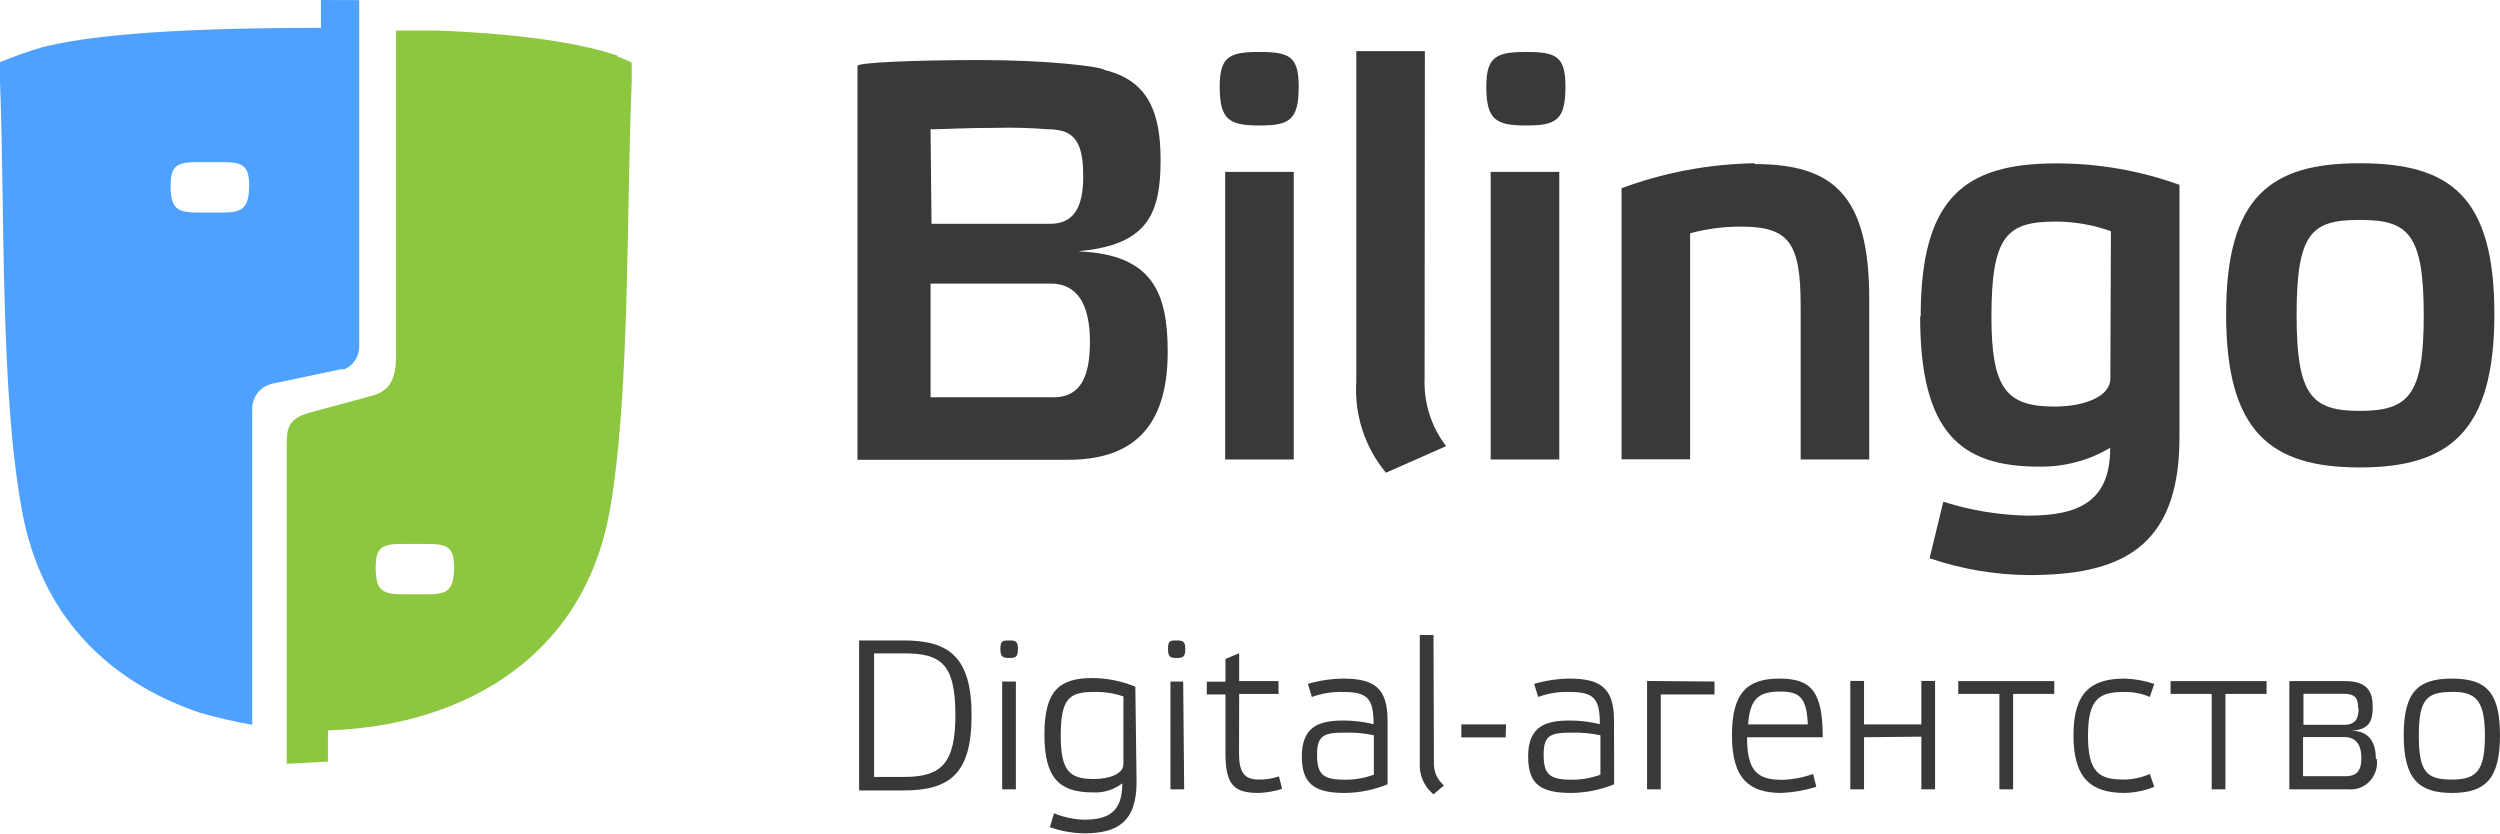
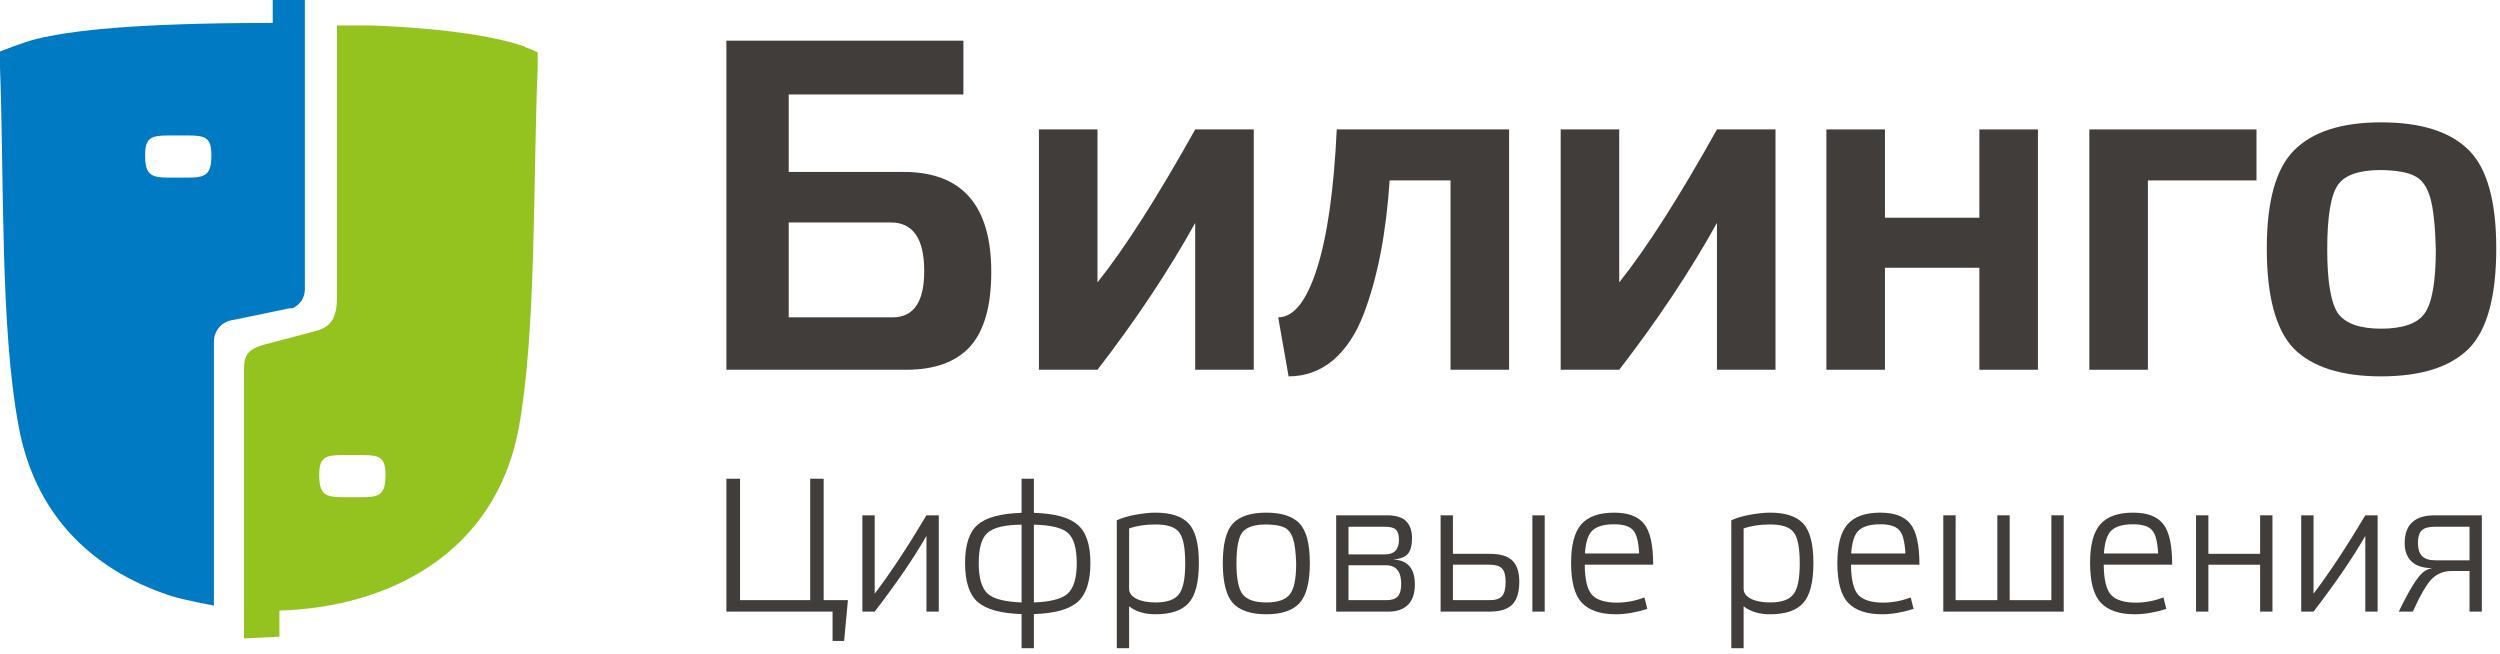
- <svg xmlns="http://www.w3.org/2000/svg" width="132" height="44" viewBox="0 0 132 44" fill="none">
-   <path d="M32.631 2.949C31.067 2.405 28.141 1.809 23.086 1.611H20.914V18.775C20.914 20.018 20.581 20.621 19.683 20.886L16.388 21.776C15.099 22.129 15.142 22.695 15.142 23.688V40.33L17.315 40.213V38.565C24.049 38.359 30.733 35.006 32.182 27.027C33.275 21.003 33.065 11.245 33.355 4.302V3.309C33.103 3.178 32.842 3.067 32.573 2.978M22.529 31.38H21.283C20.182 31.38 19.835 31.174 19.835 29.968C19.835 28.88 20.182 28.718 21.283 28.718H22.529C23.615 28.718 23.977 28.88 23.977 29.968C23.955 31.204 23.615 31.38 22.529 31.38Z" fill="#8DC63F" />
-   <path d="M16.945 0V1.471H16.858C8.169 1.471 4.338 1.971 2.259 2.486C1.493 2.711 0.739 2.977 0 3.28V4.295C0.268 11.325 -1.7697e-05 20.68 1.159 26.946C2.122 32.307 5.504 35.925 10.573 37.639C11.477 37.896 12.393 38.107 13.317 38.271V21.607C13.311 21.269 13.43 20.941 13.65 20.687C13.877 20.439 14.182 20.278 14.512 20.231L18.003 19.496H18.184C18.418 19.399 18.617 19.232 18.756 19.018C18.895 18.799 18.968 18.543 18.966 18.282V0.007L16.945 0ZM11.71 11.223H10.457C9.356 11.223 9.009 11.017 9.009 9.811C9.009 8.722 9.349 8.56 10.457 8.56H11.71C12.796 8.56 13.158 8.722 13.158 9.811C13.136 11.017 12.796 11.223 11.71 11.223Z" fill="#4EA1FF" />
-   <path d="M68.31 9.075H64.689V24.261H68.31V9.075Z" fill="#393939" />
-   <path d="M66.5 2.743C64.928 2.743 64.4 2.978 64.4 4.567C64.4 6.325 64.892 6.626 66.5 6.626C68.107 6.626 68.571 6.325 68.571 4.567C68.571 2.978 68.078 2.743 66.5 2.743Z" fill="#393939" />
-   <path d="M75.233 2.699H71.612V20.128C71.5 21.884 72.06 23.615 73.177 24.96L76.356 23.555C75.571 22.536 75.168 21.267 75.219 19.974L75.233 2.699Z" fill="#393939" />
-   <path d="M82.33 9.075H78.709V24.261H82.33V9.075Z" fill="#393939" />
-   <path d="M80.585 2.743C79.02 2.743 78.477 2.978 78.477 4.567C78.477 6.325 78.977 6.626 80.585 6.626C82.192 6.626 82.656 6.325 82.656 4.567C82.656 2.978 82.163 2.743 80.585 2.743Z" fill="#393939" />
-   <path d="M92.656 8.619C90.254 8.658 87.876 9.103 85.618 9.936V24.254H89.238V12.318C90.108 12.083 91.004 11.964 91.903 11.965C94.467 11.965 95.075 12.804 95.075 16.172V24.261H98.696V15.79C98.696 10.333 96.82 8.663 92.649 8.663" fill="#393939" />
-   <path d="M101.383 16.709C101.383 22.879 103.555 24.637 107.647 24.637C108.97 24.665 110.276 24.321 111.419 23.644C111.419 26.453 109.805 27.225 107.074 27.225C105.558 27.198 104.054 26.95 102.606 26.49L101.882 29.476C103.568 30.049 105.333 30.35 107.111 30.365C111.81 30.365 115.076 29.056 115.076 23.114V9.759C112.984 9.005 110.779 8.622 108.559 8.627C103.664 8.627 101.412 10.509 101.412 16.716M111.427 19.996C111.427 20.923 110.08 21.467 108.479 21.467C105.93 21.467 105.148 20.511 105.148 16.716C105.148 12.392 105.995 11.7 108.559 11.7C109.546 11.703 110.525 11.875 111.456 12.208L111.427 19.996Z" fill="#393939" />
-   <path d="M124.585 8.619C119.885 8.619 117.539 10.384 117.539 16.591C117.539 22.798 119.885 24.681 124.585 24.681C129.284 24.681 131.703 22.835 131.703 16.591C131.703 10.347 129.357 8.619 124.585 8.619ZM124.585 21.695C122.043 21.695 121.261 20.856 121.261 16.65C121.261 12.289 122.043 11.612 124.585 11.612C127.126 11.612 127.974 12.289 127.974 16.65C127.974 20.856 127.192 21.695 124.585 21.695Z" fill="#393939" />
-   <path d="M57.042 13.252C60.663 12.914 61.279 11.186 61.279 8.45C61.279 5.994 60.67 4.258 58.309 3.692C58.194 3.523 55.333 3.17 51.792 3.17C48.251 3.17 45.275 3.302 45.275 3.479V24.276H56.398C59.671 24.276 61.655 22.695 61.655 18.584C61.655 15.473 60.873 13.436 56.962 13.274M49.134 6.825H49.301C49.714 6.825 51.01 6.751 52.552 6.751C53.48 6.726 54.408 6.751 55.333 6.825H55.434C55.679 6.831 55.923 6.868 56.159 6.935C56.941 7.207 57.194 7.957 57.194 9.31C57.194 10.899 56.731 11.818 55.442 11.818H49.185L49.134 6.825ZM55.55 20.974H49.134V14.973H55.478C56.883 14.973 57.549 16.076 57.549 18.04C57.549 20.003 56.992 20.981 55.594 20.981" fill="#393939" />
-   <path d="M47.715 33.815C50.112 33.815 51.3 34.69 51.3 37.778C51.3 40.867 50.134 41.735 47.715 41.735H45.361V33.815H47.715ZM47.715 34.498H46.151V41.022H47.715C49.692 41.022 50.445 40.338 50.445 37.742C50.445 34.998 49.641 34.498 47.715 34.498Z" fill="#393939" />
-   <path d="M53.747 34.256C53.747 34.682 53.639 34.741 53.291 34.741C52.943 34.741 52.82 34.682 52.82 34.256C52.82 33.829 52.943 33.815 53.291 33.815C53.639 33.815 53.747 33.873 53.747 34.256ZM53.639 35.984H52.914V41.676H53.639V35.984Z" fill="#393939" />
-   <path d="M60.011 41.286C60.011 43.412 58.983 44 57.245 44C56.628 43.992 56.017 43.882 55.434 43.676L55.652 42.941C56.15 43.145 56.679 43.26 57.216 43.279C58.512 43.279 59.258 42.889 59.258 41.36C58.81 41.704 58.255 41.874 57.694 41.838C55.949 41.838 55.145 41.102 55.145 38.786C55.145 36.469 55.927 35.8 57.694 35.8C58.466 35.808 59.23 35.963 59.946 36.256L60.011 41.286ZM56.007 38.823C56.007 40.676 56.441 41.132 57.752 41.132C58.585 41.132 59.316 40.86 59.316 40.345V36.771C58.812 36.6 58.283 36.521 57.752 36.535C56.441 36.535 56.007 36.896 56.007 38.845" fill="#393939" />
-   <path d="M62.582 34.256C62.582 34.682 62.473 34.741 62.126 34.741C61.778 34.741 61.67 34.682 61.67 34.256C61.67 33.829 61.778 33.815 62.126 33.815C62.473 33.815 62.582 33.873 62.582 34.256ZM62.473 35.984H61.8V41.676H62.524L62.473 35.984Z" fill="#393939" />
-   <path d="M65.421 39.779C65.421 40.757 65.681 41.161 66.463 41.161C66.825 41.168 67.186 41.111 67.528 40.992L67.695 41.647C67.296 41.779 66.882 41.853 66.463 41.867C65.189 41.867 64.704 41.485 64.704 39.786V36.668H63.719V35.991H64.704V34.793L65.428 34.491V35.962H67.506V36.639H65.428L65.421 39.779Z" fill="#393939" />
-   <path d="M73.263 41.411C72.545 41.706 71.778 41.86 71.004 41.867C69.44 41.867 68.737 41.419 68.737 39.941C68.737 38.308 69.708 38.043 70.96 38.043C71.487 38.048 72.012 38.112 72.525 38.234C72.525 36.822 72.17 36.536 70.874 36.536C70.326 36.523 69.781 36.613 69.266 36.8L69.056 36.109C69.661 35.931 70.287 35.837 70.917 35.83C72.546 35.83 73.263 36.315 73.263 38.036V41.411ZM72.539 40.941V38.823C72.044 38.717 71.539 38.67 71.033 38.683C69.918 38.683 69.541 38.801 69.541 39.852C69.541 40.904 69.86 41.169 71.033 41.169C71.546 41.169 72.056 41.08 72.539 40.904" fill="#393939" />
-   <path d="M75.711 40.242C75.699 40.474 75.738 40.705 75.827 40.919C75.922 41.132 76.063 41.32 76.24 41.47L75.689 41.941C75.446 41.743 75.252 41.489 75.126 41.2C75 40.91 74.945 40.594 74.965 40.279V33.528H75.689L75.711 40.242Z" fill="#393939" />
-   <path d="M79.52 38.249H77.159V38.933H79.498L79.52 38.249Z" fill="#393939" />
-   <path d="M85.227 41.411C84.505 41.705 83.737 41.86 82.96 41.867C81.352 41.867 80.686 41.419 80.686 39.941C80.686 38.308 81.649 38.043 82.909 38.043C83.436 38.048 83.961 38.112 84.473 38.234C84.473 36.822 84.119 36.536 82.83 36.536C82.28 36.52 81.732 36.61 81.215 36.8L81.005 36.109C81.61 35.932 82.236 35.838 82.866 35.83C84.495 35.83 85.219 36.315 85.219 38.036L85.227 41.411ZM84.502 40.941V38.823C84.01 38.718 83.507 38.671 83.003 38.683C81.881 38.683 81.504 38.801 81.504 39.852C81.504 40.904 81.83 41.169 83.003 41.169C83.514 41.169 84.022 41.08 84.502 40.904" fill="#393939" />
-   <path d="M90.527 35.984V36.668H87.689V41.676H86.965V35.955L90.527 35.984Z" fill="#393939" />
-   <path d="M96.234 38.926H92.244C92.244 40.779 92.83 41.176 94.134 41.176C94.679 41.154 95.219 41.05 95.734 40.867L95.901 41.544C95.304 41.732 94.686 41.84 94.061 41.867C92.367 41.867 91.447 41.132 91.447 38.823C91.447 36.514 92.302 35.83 93.96 35.83C95.618 35.83 96.241 36.491 96.241 38.926M92.251 38.249H95.452C95.394 36.837 95.024 36.514 94.003 36.514C92.83 36.514 92.396 36.911 92.302 38.249" fill="#393939" />
-   <path d="M98.421 38.926V41.676H97.697V35.955H98.421V38.249H101.448V35.955H102.172V41.676H101.448V38.896L98.421 38.926Z" fill="#393939" />
-   <path d="M106.292 41.676H105.568V36.639H103.396V35.962H108.465V36.639H106.292V41.676Z" fill="#393939" />
-   <path d="M113.744 41.544C113.246 41.746 112.716 41.856 112.18 41.867C110.442 41.867 109.479 41.132 109.479 38.823C109.479 36.514 110.449 35.83 112.18 35.83C112.712 35.846 113.239 35.94 113.744 36.109L113.512 36.8C113.08 36.614 112.613 36.524 112.144 36.536C110.84 36.536 110.246 36.896 110.246 38.845C110.246 40.794 110.84 41.161 112.144 41.161C112.614 41.156 113.08 41.056 113.512 40.867L113.744 41.544Z" fill="#393939" />
-   <path d="M117.502 41.676H116.778V36.639H114.606V35.962H119.675V36.639H117.502V41.676Z" fill="#393939" />
-   <path d="M125.497 40.088C125.524 40.303 125.502 40.521 125.433 40.726C125.364 40.931 125.249 41.118 125.099 41.272C124.947 41.423 124.764 41.538 124.563 41.61C124.36 41.676 124.145 41.698 123.933 41.676H120.877V35.962H123.832C125.063 35.962 125.28 36.602 125.28 37.315C125.28 38.028 125.142 38.507 124.179 38.587C125.171 38.587 125.446 39.323 125.446 40.058M124.512 37.418C124.512 36.844 124.346 36.631 123.73 36.631H121.623V38.271H123.752C124.396 38.271 124.534 37.911 124.534 37.411M124.679 40.029C124.679 39.337 124.411 38.918 123.774 38.918H121.601V40.985H123.817C124.462 40.985 124.679 40.683 124.679 40.029Z" fill="#393939" />
-   <path d="M129.458 41.867C127.713 41.867 126.916 41.132 126.916 38.815C126.916 36.499 127.698 35.83 129.458 35.83C131.218 35.83 132 36.491 132 38.815C132 41.139 131.218 41.867 129.458 41.867ZM129.458 36.536C128.147 36.536 127.713 36.896 127.713 38.845C127.713 40.794 128.147 41.161 129.458 41.161C130.769 41.161 131.203 40.698 131.203 38.845C131.203 36.992 130.747 36.528 129.458 36.528V36.536Z" fill="#393939" />
+ <svg xmlns="http://www.w3.org/2000/svg" width="413" height="108" viewBox="0 0 413 108" fill="none">
+   <path d="M120 79.083H122.255V99.146H133.844V79.083H136.068V99.146H140.077L139.451 105.886H137.54V101.036H120V79.083Z" fill="#403D3B" />
+   <path d="M155.086 101.036H153.05V88.532C150.983 92.143 148.133 96.311 144.499 101.036H142.464V85.13H144.499V98.075C147.131 94.61 149.981 90.296 153.05 85.13H155.086V101.036Z" fill="#403D3B" />
+   <path d="M170.8 101.445V107.083H168.764V101.445C165.36 101.34 162.949 100.679 161.529 99.461C160.13 98.243 159.43 96.091 159.43 93.004C159.43 89.981 160.13 87.87 161.529 86.673C162.907 85.477 165.319 84.826 168.764 84.721V79.083H170.8V84.721C174.224 84.826 176.626 85.477 178.004 86.673C179.424 87.87 180.134 89.981 180.134 93.004C180.134 96.07 179.424 98.222 178.004 99.461C176.605 100.679 174.204 101.34 170.8 101.445ZM161.685 93.067C161.685 95.482 162.176 97.151 163.157 98.075C164.118 98.936 165.987 99.419 168.764 99.524V86.673C166.008 86.694 164.128 87.146 163.126 88.028C162.166 88.868 161.685 90.547 161.685 93.067ZM177.879 93.067C177.879 90.569 177.388 88.889 176.407 88.028C175.446 87.188 173.577 86.736 170.8 86.673V99.524C173.556 99.419 175.415 98.936 176.375 98.075C177.378 97.151 177.879 95.482 177.879 93.067Z" fill="#403D3B" />
+   <path d="M190.881 101.477C189.085 101.477 187.634 101.036 186.527 100.154V107.083H184.491V85.949C185.389 85.55 186.412 85.246 187.561 85.036C188.834 84.805 189.941 84.689 190.881 84.689C193.428 84.689 195.255 85.288 196.362 86.484C197.49 87.681 198.053 89.855 198.053 93.004C198.053 96.175 197.49 98.379 196.362 99.618C195.255 100.857 193.428 101.477 190.881 101.477ZM190.881 86.642C189.21 86.642 187.759 86.862 186.527 87.303V97.256C186.527 97.949 186.934 98.505 187.748 98.925C188.563 99.324 189.607 99.524 190.881 99.524C192.76 99.524 194.044 99.083 194.733 98.201C195.443 97.34 195.798 95.629 195.798 93.067C195.798 90.442 195.454 88.721 194.765 87.902C194.117 87.062 192.823 86.642 190.881 86.642Z" fill="#403D3B" />
+   <path d="M202.008 93.004C202.008 89.876 202.562 87.702 203.668 86.484C204.796 85.288 206.633 84.689 209.181 84.689C211.728 84.689 213.566 85.288 214.693 86.484C215.821 87.681 216.385 89.855 216.385 93.004C216.385 96.175 215.821 98.379 214.693 99.618C213.566 100.857 211.728 101.477 209.181 101.477C206.633 101.477 204.796 100.857 203.668 99.618C202.562 98.379 202.008 96.175 202.008 93.004ZM209.181 86.642C207.26 86.642 205.955 87.062 205.266 87.902C204.597 88.742 204.263 90.463 204.263 93.067C204.263 95.608 204.608 97.319 205.297 98.201C206.007 99.083 207.302 99.524 209.181 99.524C211.081 99.524 212.376 99.083 213.065 98.201C213.775 97.34 214.13 95.629 214.13 93.067C214.067 91.198 213.89 89.823 213.597 88.941C213.305 88.059 212.835 87.461 212.188 87.146C211.54 86.831 210.538 86.663 209.181 86.642Z" fill="#403D3B" />
+   <path d="M222.773 99.146H229.038C229.915 99.146 230.541 98.936 230.917 98.516C231.293 98.096 231.481 97.414 231.481 96.469C231.481 94.411 230.635 93.382 228.944 93.382H222.773V99.146ZM222.773 91.587H228.787C230.332 91.587 231.105 90.789 231.105 89.193C231.105 88.374 230.938 87.807 230.604 87.492C230.29 87.177 229.685 87.02 228.787 87.02H222.773V91.587ZM230.134 92.437C232.535 92.521 233.736 93.886 233.736 96.532C233.736 98.022 233.36 99.146 232.608 99.902C231.857 100.658 230.781 101.036 229.382 101.036H220.737V85.13H229.1C230.604 85.13 231.669 85.456 232.295 86.106C232.942 86.757 233.266 87.692 233.266 88.91C233.266 90.064 233.047 90.915 232.608 91.461C232.17 92.007 231.345 92.332 230.134 92.437Z" fill="#403D3B" />
+   <path d="M240.025 99.146H246.132C247.072 99.146 247.74 98.925 248.137 98.484C248.534 98.022 248.732 97.235 248.732 96.122C248.732 95.072 248.534 94.338 248.137 93.918C247.74 93.498 247.072 93.288 246.132 93.288H240.025V99.146ZM240.025 85.13V91.492H246.132C247.824 91.492 249.056 91.86 249.828 92.595C250.601 93.33 250.987 94.495 250.987 96.091C250.987 97.812 250.601 99.072 249.828 99.87C249.056 100.647 247.824 101.036 246.132 101.036H237.989V85.13H240.025ZM253.149 85.13H255.184V101.036H253.149V85.13Z" fill="#403D3B" />
+   <path d="M266.654 84.689C268.971 84.689 270.621 85.309 271.602 86.547C272.605 87.765 273.106 90.012 273.106 93.288H261.799C261.82 95.765 262.227 97.435 263.02 98.296C263.835 99.135 265.202 99.555 267.123 99.555C268.606 99.555 270.12 99.272 271.665 98.705L272.135 100.595C270.256 101.183 268.522 101.477 266.935 101.477C264.409 101.477 262.54 100.847 261.329 99.587C260.139 98.327 259.544 96.133 259.544 93.004C259.544 90.022 260.107 87.891 261.235 86.61C262.362 85.33 264.169 84.689 266.654 84.689ZM266.654 86.61C264.983 86.61 263.782 86.957 263.052 87.65C262.362 88.301 261.955 89.561 261.83 91.429H270.788C270.684 89.477 270.35 88.196 269.786 87.587C269.201 86.936 268.157 86.61 266.654 86.61Z" fill="#403D3B" />
+   <path d="M292.401 101.477C290.605 101.477 289.154 101.036 288.047 100.154V107.083H286.011V85.949C286.909 85.55 287.932 85.246 289.081 85.036C290.355 84.805 291.461 84.689 292.401 84.689C294.949 84.689 296.776 85.288 297.882 86.484C299.01 87.681 299.574 89.855 299.574 93.004C299.574 96.175 299.01 98.379 297.882 99.618C296.776 100.857 294.949 101.477 292.401 101.477ZM292.401 86.642C290.731 86.642 289.279 86.862 288.047 87.303V97.256C288.047 97.949 288.454 98.505 289.269 98.925C290.083 99.324 291.127 99.524 292.401 99.524C294.28 99.524 295.565 99.083 296.254 98.201C296.964 97.34 297.319 95.629 297.319 93.067C297.319 90.442 296.974 88.721 296.285 87.902C295.638 87.062 294.343 86.642 292.401 86.642Z" fill="#403D3B" />
+   <path d="M310.639 84.689C312.956 84.689 314.606 85.309 315.587 86.547C316.59 87.765 317.091 90.012 317.091 93.288H305.784C305.805 95.765 306.212 97.435 307.005 98.296C307.82 99.135 309.187 99.555 311.108 99.555C312.591 99.555 314.105 99.272 315.65 98.705L316.12 100.595C314.241 101.183 312.507 101.477 310.921 101.477C308.394 101.477 306.525 100.847 305.314 99.587C304.124 98.327 303.529 96.133 303.529 93.004C303.529 90.022 304.092 87.891 305.22 86.61C306.348 85.33 308.154 84.689 310.639 84.689ZM310.639 86.61C308.968 86.61 307.767 86.957 307.037 87.65C306.348 88.301 305.94 89.561 305.815 91.429H314.773C314.669 89.477 314.335 88.196 313.771 87.587C313.186 86.936 312.142 86.61 310.639 86.61Z" fill="#403D3B" />
+   <path d="M331.997 99.146H338.888V85.13H340.924V101.036H321.034V85.13H323.07V99.146H329.961V85.13H331.997V99.146Z" fill="#403D3B" />
+   <path d="M352.391 84.689C354.709 84.689 356.358 85.309 357.34 86.547C358.342 87.765 358.843 90.012 358.843 93.288H347.536C347.557 95.765 347.964 97.435 348.757 98.296C349.572 99.135 350.939 99.555 352.861 99.555C354.343 99.555 355.857 99.272 357.402 98.705L357.872 100.595C355.993 101.183 354.26 101.477 352.673 101.477C350.146 101.477 348.277 100.847 347.066 99.587C345.876 98.327 345.281 96.133 345.281 93.004C345.281 90.022 345.844 87.891 346.972 86.61C348.1 85.33 349.906 84.689 352.391 84.689ZM352.391 86.61C350.72 86.61 349.52 86.957 348.789 87.65C348.1 88.301 347.692 89.561 347.567 91.429H356.525C356.421 89.477 356.087 88.196 355.523 87.587C354.938 86.936 353.894 86.61 352.391 86.61Z" fill="#403D3B" />
+   <path d="M373.373 101.036V93.288H364.822V101.036H362.786V85.13H364.822V91.492H373.373V85.13H375.409V101.036H373.373Z" fill="#403D3B" />
+   <path d="M392.783 101.036H390.747V88.532C388.68 92.143 385.829 96.311 382.196 101.036H380.16V85.13H382.196V98.075C384.827 94.61 387.677 90.296 390.747 85.13H392.783V101.036Z" fill="#403D3B" />
+   <path d="M402.201 85.13H410V101.036H407.964V94.327H405.02C403.704 94.327 402.618 94.757 401.762 95.618C400.906 96.458 399.852 98.264 398.599 101.036H396.281C397.137 99.251 397.931 97.771 398.662 96.595C399.309 95.566 399.862 94.873 400.322 94.516C400.76 94.159 401.272 93.939 401.856 93.855C400.311 93.855 399.152 93.487 398.38 92.752C397.628 92.017 397.252 91.02 397.252 89.76C397.252 86.673 398.902 85.13 402.201 85.13ZM402.326 92.563H407.964V87.02H402.201C401.199 87.02 400.489 87.219 400.071 87.618C399.653 88.017 399.445 88.721 399.445 89.729C399.445 90.694 399.674 91.408 400.134 91.87C400.593 92.332 401.324 92.563 402.326 92.563Z" fill="#403D3B" />
+   <path d="M130.296 52.425H147.456C150.94 52.425 152.682 49.877 152.682 44.781C152.682 39.425 150.836 36.747 147.144 36.747H130.296V52.425ZM120 6.717H159.156V15.609H130.296V28.401H149.25C158.922 28.401 163.758 33.913 163.758 44.937C163.758 50.553 162.588 54.661 160.248 57.261C157.908 59.809 154.398 61.083 149.718 61.083H120V6.717Z" fill="#403D3B" />
+   <path d="M171.631 21.381H181.303V46.653C185.827 40.985 191.209 32.561 197.449 21.381H207.121V61.083H197.449V36.825C193.029 44.781 187.647 52.867 181.303 61.083H171.631V21.381Z" fill="#403D3B" />
+   <path d="M239.629 61.083V29.805H229.567C228.995 38.541 227.565 45.899 225.277 51.879C224.029 55.155 222.339 57.703 220.207 59.523C218.075 61.291 215.631 62.175 212.875 62.175L211.159 52.425C213.707 52.425 215.839 49.747 217.555 44.391C219.271 39.035 220.363 31.365 220.831 21.381H249.301V61.083H239.629Z" fill="#403D3B" />
+   <path d="M257.824 21.381H267.496V46.653C272.02 40.985 277.402 32.561 283.642 21.381H293.314V61.083H283.642V36.825C279.222 44.781 273.84 52.867 267.496 61.083H257.824V21.381Z" fill="#403D3B" />
+   <path d="M301.721 21.381H311.393V35.967H326.992V21.381H336.665V61.083H326.992V44.235H311.393V61.083H301.721V21.381Z" fill="#403D3B" />
+   <path d="M372.772 29.805H354.832V61.083H345.16V21.381H372.772V29.805Z" fill="#403D3B" />
+   <path d="M393.35 62.175C386.798 62.175 381.988 60.641 378.92 57.573C375.956 54.453 374.474 48.941 374.474 41.037C374.474 33.237 375.982 27.829 378.998 24.813C382.066 21.745 386.85 20.211 393.35 20.211C399.954 20.211 404.79 21.745 407.858 24.813C410.874 27.829 412.382 33.237 412.382 41.037C412.382 48.993 410.874 54.505 407.858 57.573C404.79 60.641 399.954 62.175 393.35 62.175ZM393.35 28.089C389.762 28.089 387.396 28.895 386.252 30.507C385.056 32.171 384.458 35.733 384.458 41.193C384.458 46.497 385.056 50.033 386.252 51.801C387.5 53.465 389.866 54.297 393.35 54.297C396.938 54.297 399.33 53.465 400.526 51.801C401.774 50.085 402.398 46.549 402.398 41.193C402.294 37.241 401.982 34.381 401.462 32.613C400.942 30.845 400.11 29.675 398.966 29.103C397.822 28.479 395.95 28.141 393.35 28.089Z" fill="#403D3B" />
+   <path d="M86.761 7.708C82.599 6.278 74.816 4.724 61.372 4.206H55.669V8.06V49.108C55.669 52.34 54.775 53.936 52.381 54.62L43.62 56.941C40.207 57.873 40.311 59.344 40.311 61.955V105.468L46.159 105.178V100.868C64.077 100.33 81.85 91.544 85.7 70.678C88.613 54.931 88.052 29.403 88.822 11.251C88.822 10.485 88.822 8.641 88.822 8.641C88.15 8.307 87.454 8.023 86.74 7.791M59.894 82.137H56.585C53.651 82.137 52.735 81.598 52.735 78.449C52.735 75.61 53.651 75.175 56.585 75.175H59.894C62.787 75.175 63.682 75.61 63.682 78.449C63.682 81.598 62.787 82.137 59.894 82.137Z" fill="#94C21F" />
+   <path d="M45.056 0V3.792H44.827C21.789 3.792 11.529 5.097 5.994 6.444C3.663 7.024 0 8.516 0 8.516C0 8.516 0 11.023 0 11.168C0.708 29.548 -8.93115e-06 54.019 3.08 70.409C5.64 84.437 14.526 93.906 28.053 98.382C30.384 99.149 35.337 100.04 35.337 100.04C35.337 100.04 35.337 65.913 35.337 58.039C35.337 58.039 35.337 56.547 35.337 56.443C35.331 55.56 35.653 54.706 36.241 54.044C36.828 53.383 37.64 52.961 38.521 52.859L47.803 50.931H48.136H48.282C48.904 50.672 49.434 50.234 49.805 49.673C50.175 49.112 50.37 48.453 50.363 47.782V9.635V6.341V0H45.056ZM31.133 29.34H27.804C24.869 29.34 23.974 28.802 23.974 25.652C23.974 22.814 24.869 22.378 27.804 22.378H31.133C34.026 22.378 34.921 22.814 34.921 25.652C34.921 28.802 34.026 29.34 31.133 29.34Z" fill="#007AC2" />
</svg>
